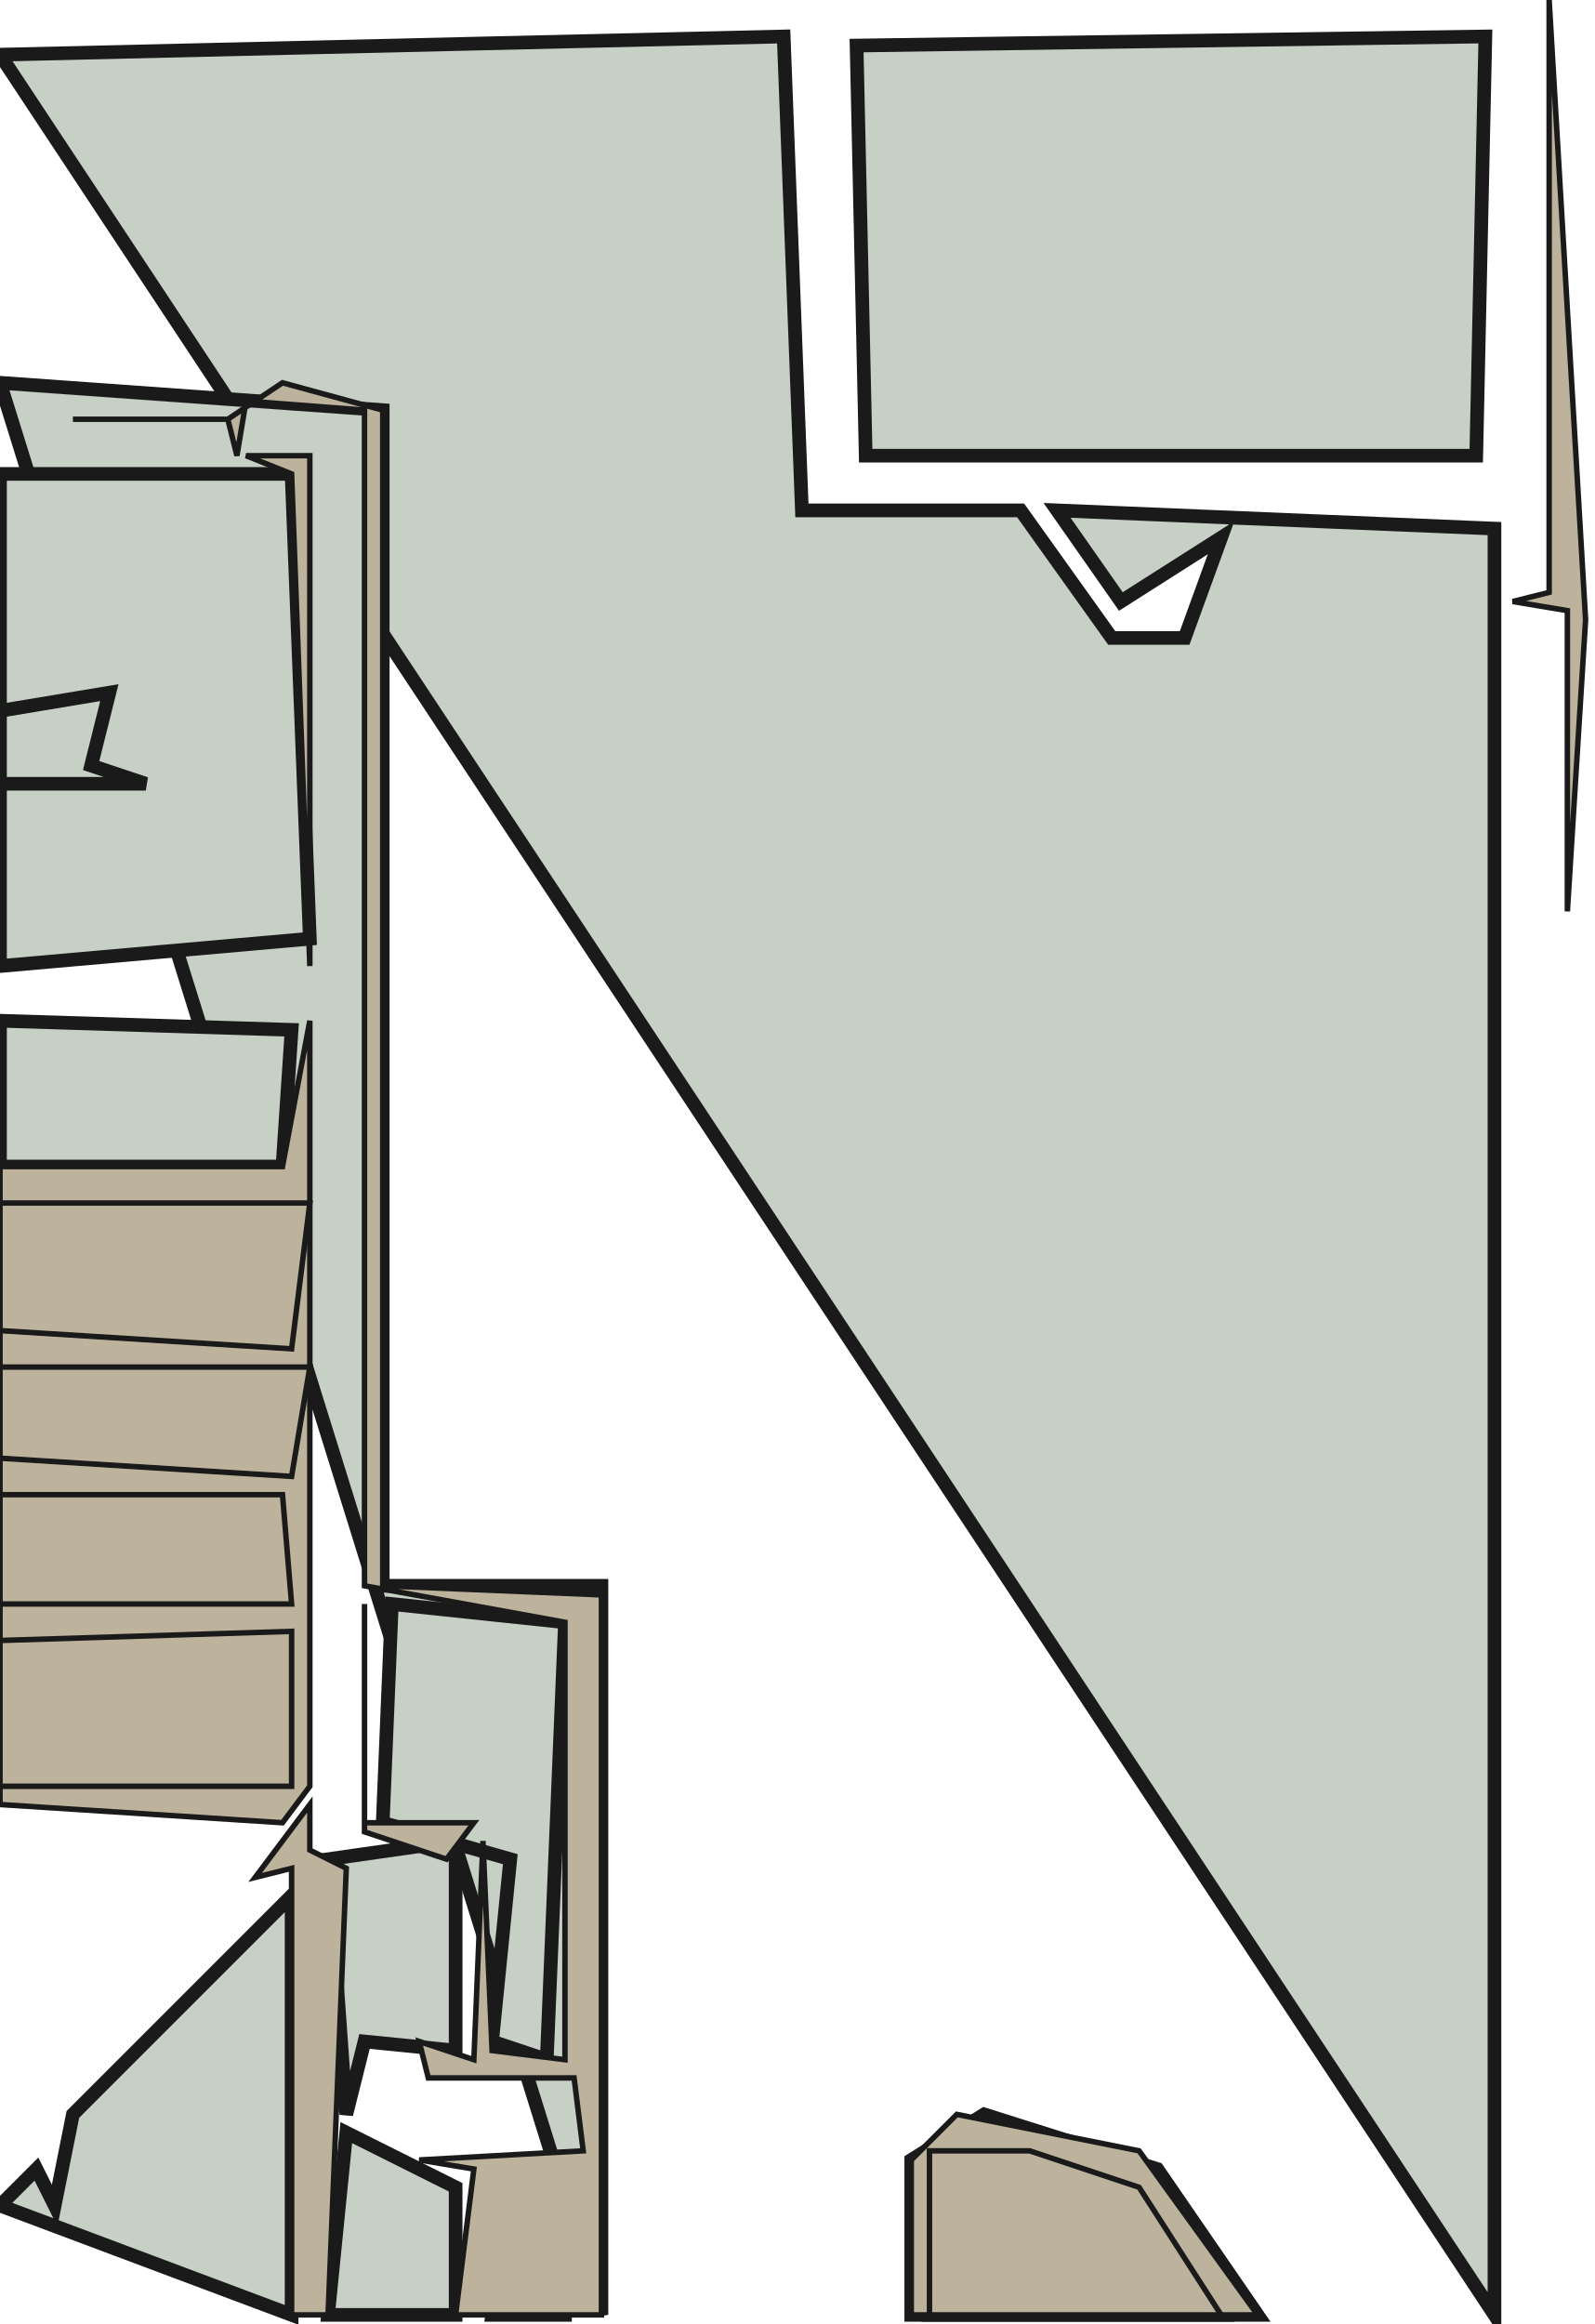
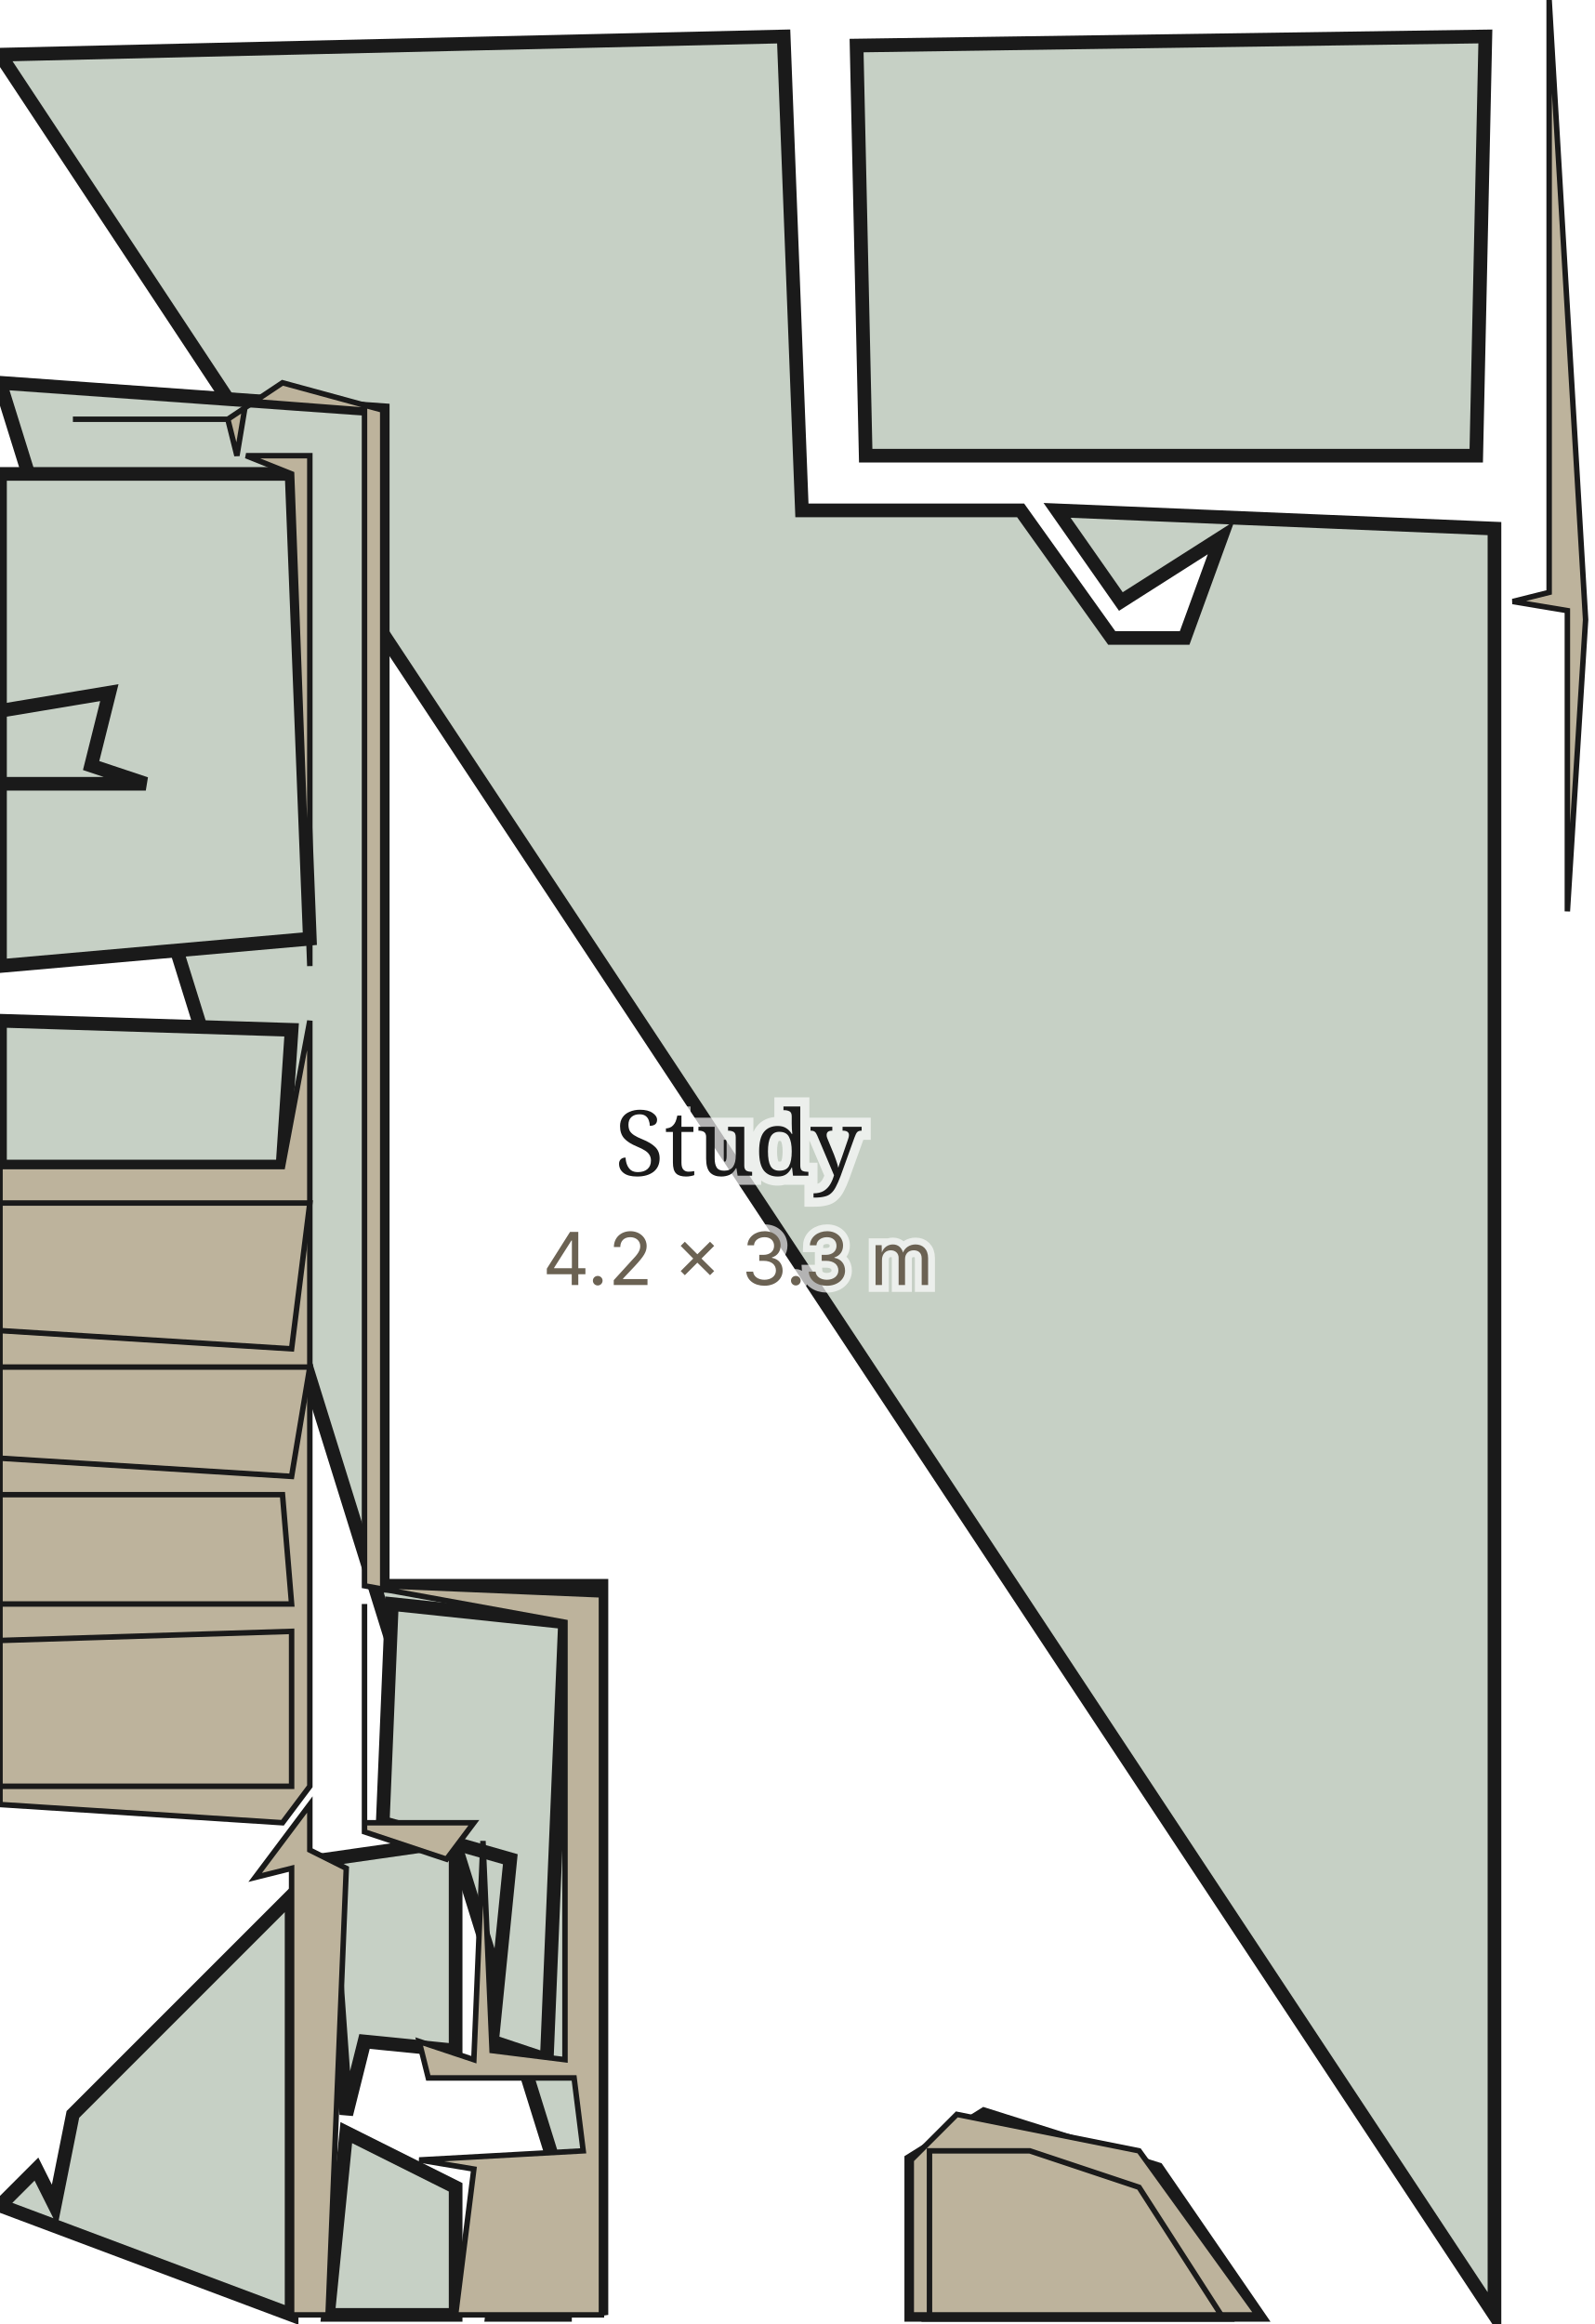
<svg xmlns="http://www.w3.org/2000/svg" class="svg-room" viewBox="0 0 175 255" preserveAspectRatio="xMidYMid meet">
  <g class="walls">
    <path d="M0,6L86,4L88,56L112,56L122,70L130,70L134,59L123,66L116,56L164,58L164,254Z" fill="#c6d0c5" stroke="#1a1a1a" stroke-width="1.5" />
    <path d="M162,50L95,50L94,5L163,4L162,50Z" fill="#c6d0c5" stroke="#1a1a1a" stroke-width="1.5" />
    <path d="M66,254L66,174L42,174L42,45L0,42Z" fill="#c6d0c5" stroke="#1a1a1a" stroke-width="1.5" />
    <path d="M0,52L32,52L34,103L0,106Z" fill="#c6d0c5" stroke="#1a1a1a" stroke-width="1.5" />
    <path d="M0,86L16,86L10,84L12,76L0,78Z" fill="#c6d0c5" stroke="#1a1a1a" stroke-width="1.5" />
    <path d="M0,112L32,113L31,128L0,128Z" fill="#c6d0c5" stroke="#1a1a1a" stroke-width="1.5" />
    <path d="M0,132L32,132L32,147L0,146Z" fill="#c6d0c5" stroke="#1a1a1a" stroke-width="1.5" />
    <path d="M0,150L32,150L32,162L0,160Z" fill="#c6d0c5" stroke="#1a1a1a" stroke-width="1.5" />
    <path d="M0,164L32,166L32,176L0,176Z" fill="#c6d0c5" stroke="#1a1a1a" stroke-width="1.5" />
    <path d="M60,226L54,224L56,204L42,200L43,176L62,178L60,226Z" fill="#c6d0c5" stroke="#1a1a1a" stroke-width="1.5" />
    <path d="M0,180L32,179L32,196L0,196Z" fill="#c6d0c5" stroke="#1a1a1a" stroke-width="1.5" />
    <path d="M38,232L36,204L50,202L50,225L40,224L38,232Z" fill="#c6d0c5" stroke="#1a1a1a" stroke-width="1.5" />
    <path d="M0,242L4,238L6,242L8,232L32,208L32,254Z" fill="#c6d0c5" stroke="#1a1a1a" stroke-width="1.5" />
    <path d="M138,254L127,238L108,232L100,237L100,254Z" fill="#c6d0c5" stroke="#1a1a1a" stroke-width="1.5" />
    <path d="M36,254L38,234L50,240L50,254Z" fill="#c6d0c5" stroke="#1a1a1a" stroke-width="1.5" />
    <path d="M102,254L105,236L122,238L134,254Z" fill="#c6d0c5" stroke="#1a1a1a" stroke-width="1.5" />
    <path d="M54,254L56,238L62,240L62,254Z" fill="#c6d0c5" stroke="#1a1a1a" stroke-width="1.5" />
  </g>
  <g class="fixtures">
    <path d="M174,68L172,100L172,67L166,66L170,65L170,0Z" fill="#bdb39c" stroke="#1a1a1a" stroke-width="0.6" />
    <path d="M50,254L52,238L46,237L64,236L63,228L47,228L46,224L52,226L53,202L54,225L62,226L62,178L40,174L40,45L27,44L26,50L25,46L8,46L25,46L31,42L42,45L42,174L66,175L66,254Z" fill="#bdb39c" stroke="#1a1a1a" stroke-width="0.6" />
    <path d="M34,106L32,52L27,50L34,50L34,106Z" fill="#bdb39c" stroke="#1a1a1a" stroke-width="0.6" />
    <path d="M0,128L31,128L34,112L34,196L31,200L0,198Z" fill="#bdb39c" stroke="#1a1a1a" stroke-width="0.6" />
    <path d="M0,146L32,148L34,132L0,132Z" fill="#bdb39c" stroke="#1a1a1a" stroke-width="0.6" />
    <path d="M0,160L32,162L34,150L0,150Z" fill="#bdb39c" stroke="#1a1a1a" stroke-width="0.6" />
    <path d="M0,176L32,176L31,164L0,164Z" fill="#bdb39c" stroke="#1a1a1a" stroke-width="0.6" />
    <path d="M49,204L40,201L40,176L40,200L52,200L49,204Z" fill="#bdb39c" stroke="#1a1a1a" stroke-width="0.6" />
    <path d="M0,196L32,196L32,179L0,180Z" fill="#bdb39c" stroke="#1a1a1a" stroke-width="0.6" />
    <path d="M32,254L32,205L28,206L34,198L34,203L38,205L36,254Z" fill="#bdb39c" stroke="#1a1a1a" stroke-width="0.6" />
    <path d="M100,254L100,237L105,232L125,236L138,254Z" fill="#bdb39c" stroke="#1a1a1a" stroke-width="0.6" />
    <path d="M134,254L125,240L113,236L102,236L102,254Z" fill="#bdb39c" stroke="#1a1a1a" stroke-width="0.6" />
  </g>
+   <g class="labels">
+     <text x="81" y="129" text-anchor="middle" font-family="Cormorant Garamond,serif" font-size="10" fill="#1a1a1a" font-weight="500" style="paint-order:stroke;stroke:#ffffffaa;stroke-width:2">Study</text>
+     <text x="81" y="141" text-anchor="middle" font-family="-apple-system,sans-serif" font-size="8" fill="#6b6253" style="paint-order:stroke;stroke:#ffffffaa;stroke-width:1.5">4.2 × 3.3 m</text>
+   </g>
  <g class="furniture" />
</svg>
